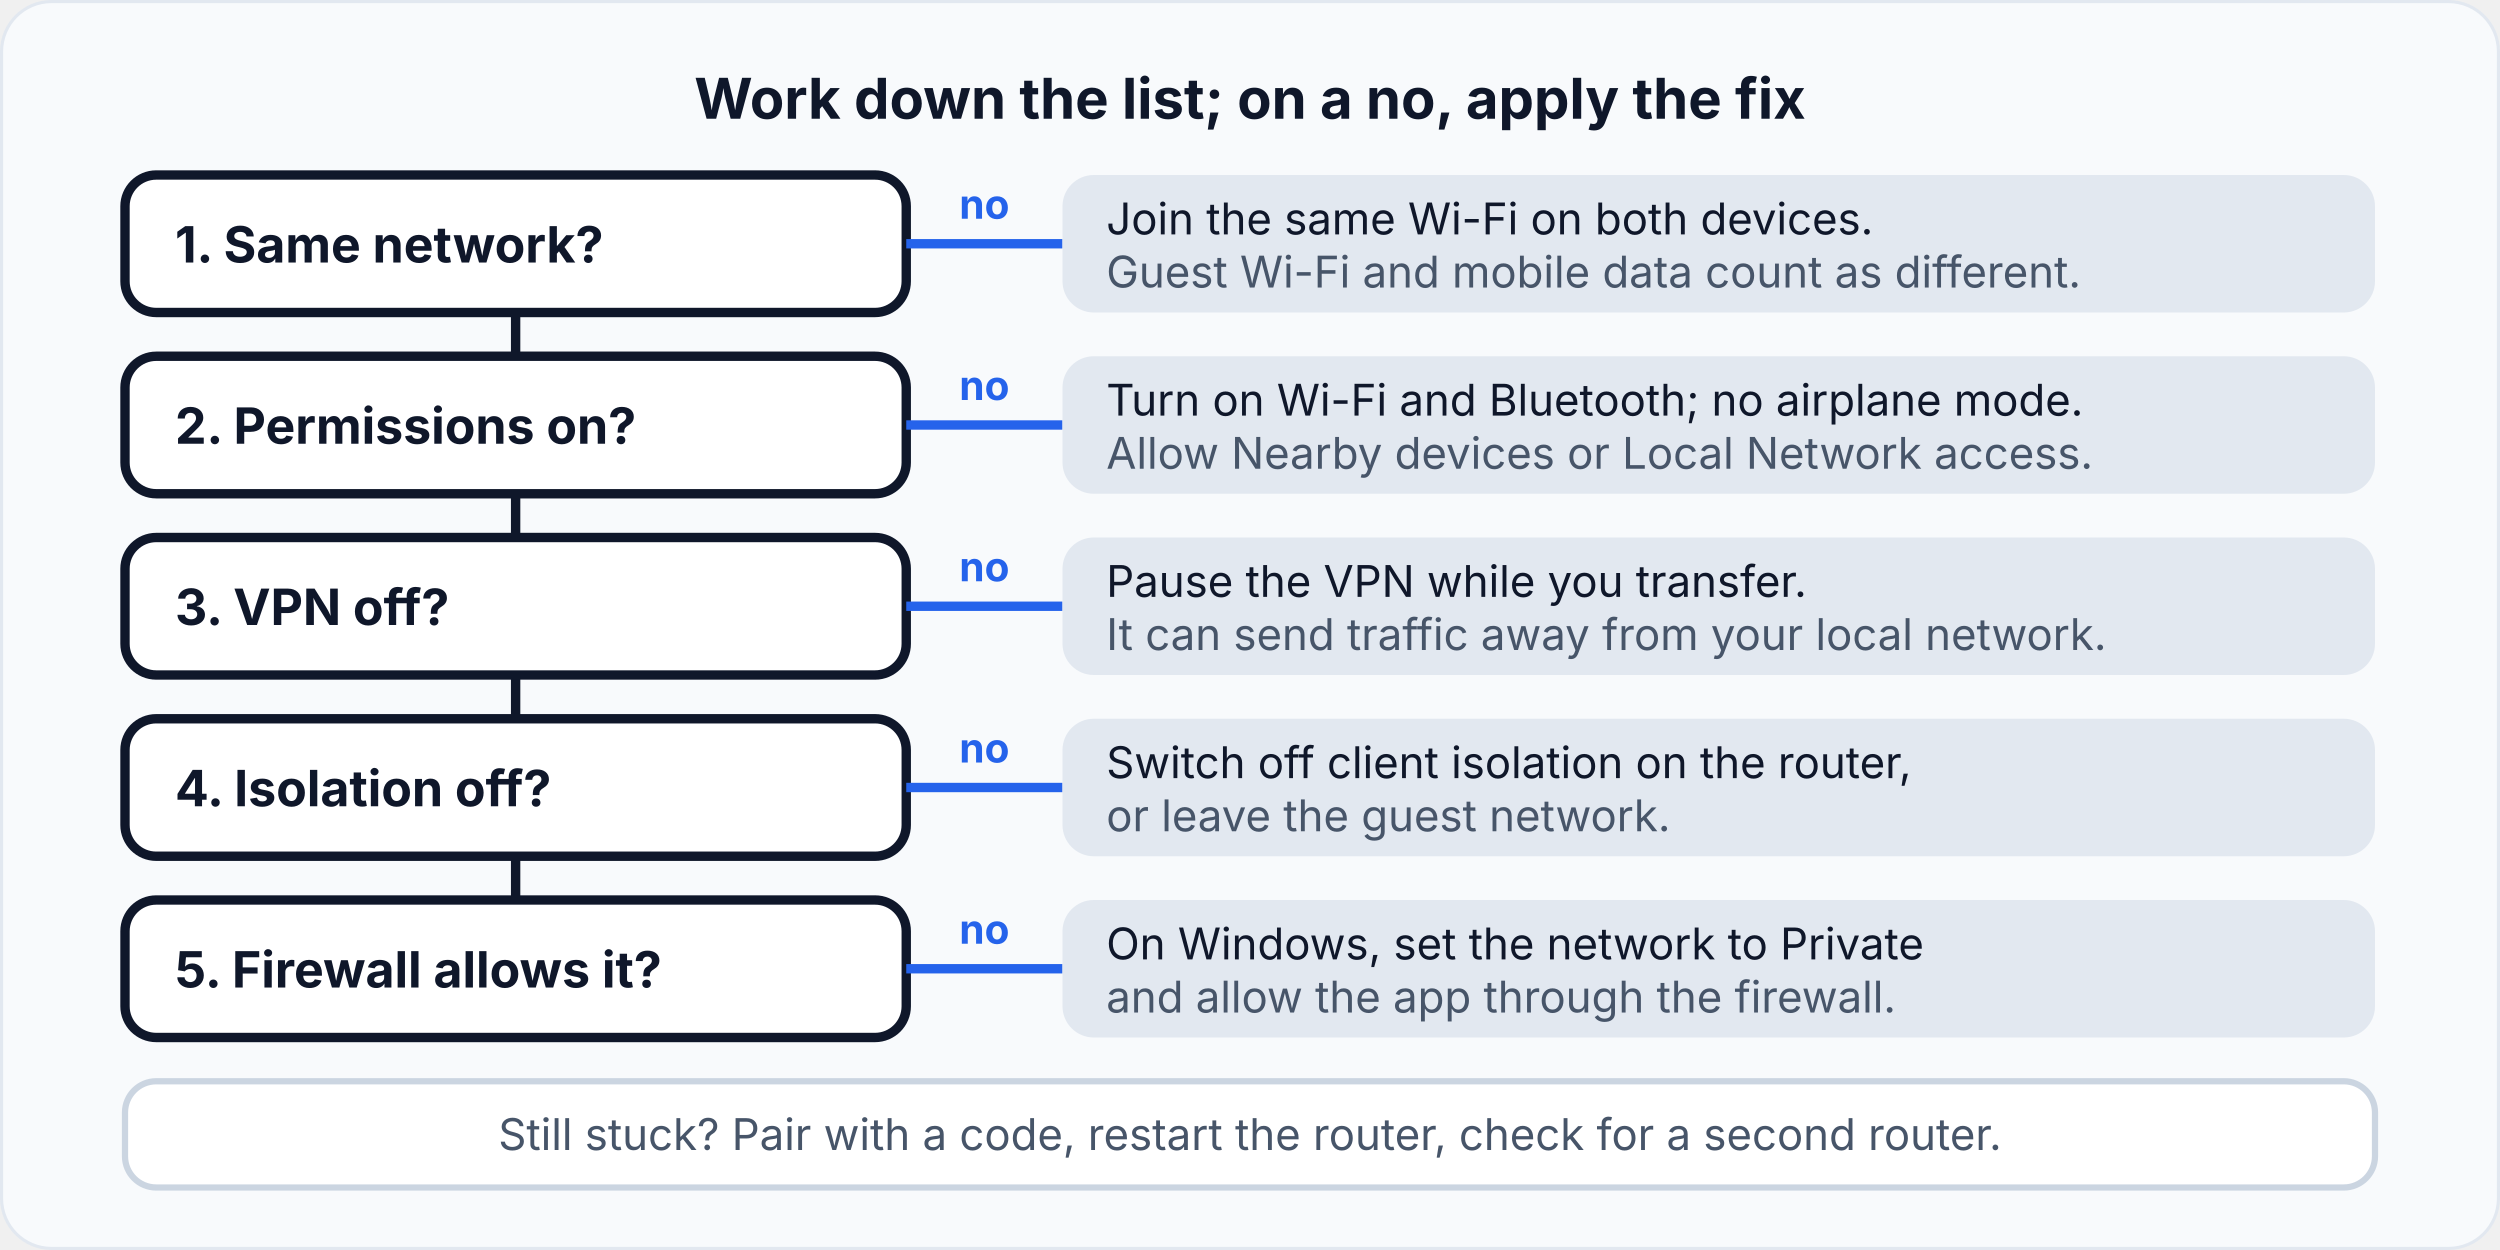
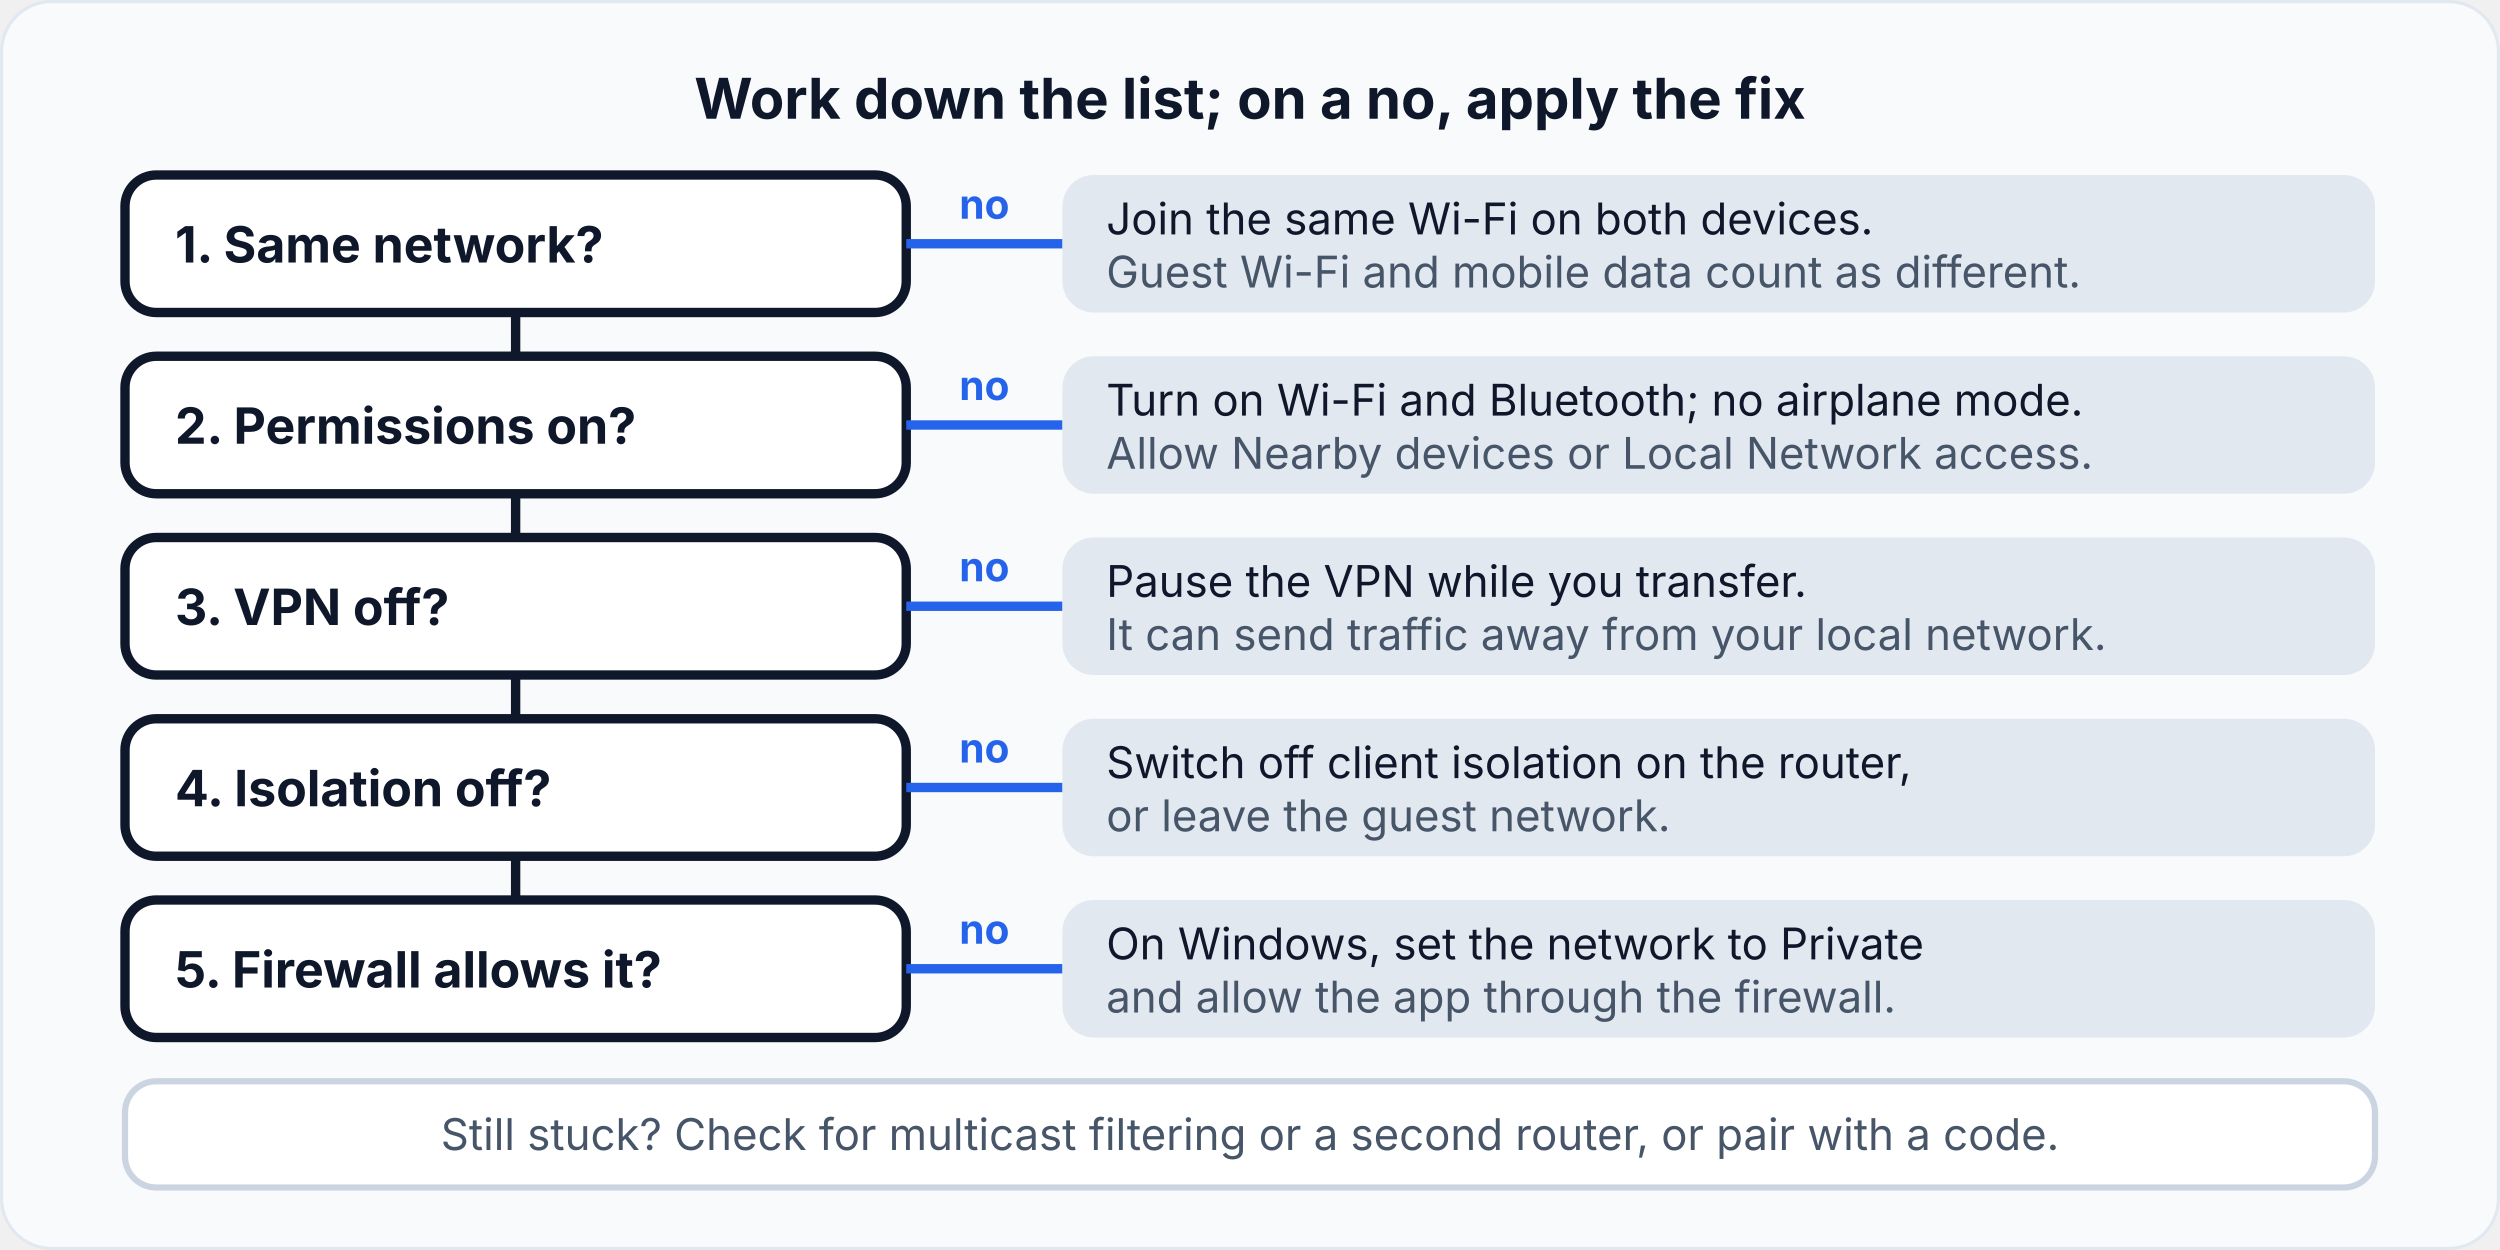
<svg xmlns="http://www.w3.org/2000/svg" viewBox="0 0 800 400" width="800" height="400" role="img" font-family="Urbanist, system-ui, -apple-system, 'Segoe UI', sans-serif">
  <rect x="0.5" y="0.5" width="799" height="399" rx="16" fill="#F8FAFC" stroke="#E2E8F0" />
  <text x="400" y="38" text-anchor="middle" font-size="18" font-weight="700" fill="#0F172A">Work down the list; on a no, apply the fix</text>
  <rect x="40" y="56" width="250" height="44" rx="10" fill="#FFFFFF" stroke="#0F172A" stroke-width="3" />
  <text x="56" y="84" font-size="16" font-weight="700" fill="#0F172A">1. Same network?</text>
  <line x1="290" y1="78" x2="340" y2="78" stroke="#2563EB" stroke-width="3" />
  <text x="315" y="70" text-anchor="middle" font-size="13" font-weight="700" fill="#2563EB">no</text>
  <rect x="340" y="56" width="420" height="44" rx="10" fill="#E2E8F0" />
  <text x="354" y="75" font-size="14" fill="#0F172A">Join the same Wi-Fi on both devices.</text>
  <text x="354" y="92" font-size="14" fill="#475569">Guest Wi-Fi and mobile data count as different.</text>
  <line x1="165" y1="100" x2="165" y2="114" stroke="#0F172A" stroke-width="3" />
  <rect x="40" y="114" width="250" height="44" rx="10" fill="#FFFFFF" stroke="#0F172A" stroke-width="3" />
  <text x="56" y="142" font-size="16" font-weight="700" fill="#0F172A">2. Permissions on?</text>
  <line x1="290" y1="136" x2="340" y2="136" stroke="#2563EB" stroke-width="3" />
  <text x="315" y="128" text-anchor="middle" font-size="13" font-weight="700" fill="#2563EB">no</text>
  <rect x="340" y="114" width="420" height="44" rx="10" fill="#E2E8F0" />
  <text x="354" y="133" font-size="14" fill="#0F172A">Turn on Wi-Fi and Bluetooth; no airplane mode.</text>
  <text x="354" y="150" font-size="14" fill="#475569">Allow Nearby devices or Local Network access.</text>
  <line x1="165" y1="158" x2="165" y2="172" stroke="#0F172A" stroke-width="3" />
  <rect x="40" y="172" width="250" height="44" rx="10" fill="#FFFFFF" stroke="#0F172A" stroke-width="3" />
  <text x="56" y="200" font-size="16" font-weight="700" fill="#0F172A">3. VPN off?</text>
  <line x1="290" y1="194" x2="340" y2="194" stroke="#2563EB" stroke-width="3" />
  <text x="315" y="186" text-anchor="middle" font-size="13" font-weight="700" fill="#2563EB">no</text>
  <rect x="340" y="172" width="420" height="44" rx="10" fill="#E2E8F0" />
  <text x="354" y="191" font-size="14" fill="#0F172A">Pause the VPN while you transfer.</text>
  <text x="354" y="208" font-size="14" fill="#475569">It can send traffic away from your local network.</text>
  <line x1="165" y1="216" x2="165" y2="230" stroke="#0F172A" stroke-width="3" />
  <rect x="40" y="230" width="250" height="44" rx="10" fill="#FFFFFF" stroke="#0F172A" stroke-width="3" />
  <text x="56" y="258" font-size="16" font-weight="700" fill="#0F172A">4. Isolation off?</text>
  <line x1="290" y1="252" x2="340" y2="252" stroke="#2563EB" stroke-width="3" />
  <text x="315" y="244" text-anchor="middle" font-size="13" font-weight="700" fill="#2563EB">no</text>
  <rect x="340" y="230" width="420" height="44" rx="10" fill="#E2E8F0" />
  <text x="354" y="249" font-size="14" fill="#0F172A">Switch off client isolation on the router,</text>
  <text x="354" y="266" font-size="14" fill="#475569">or leave the guest network.</text>
  <line x1="165" y1="274" x2="165" y2="288" stroke="#0F172A" stroke-width="3" />
  <rect x="40" y="288" width="250" height="44" rx="10" fill="#FFFFFF" stroke="#0F172A" stroke-width="3" />
  <text x="56" y="316" font-size="16" font-weight="700" fill="#0F172A">5. Firewall allows it?</text>
  <line x1="290" y1="310" x2="340" y2="310" stroke="#2563EB" stroke-width="3" />
  <text x="315" y="302" text-anchor="middle" font-size="13" font-weight="700" fill="#2563EB">no</text>
  <rect x="340" y="288" width="420" height="44" rx="10" fill="#E2E8F0" />
  <text x="354" y="307" font-size="14" fill="#0F172A">On Windows, set the network to Private</text>
  <text x="354" y="324" font-size="14" fill="#475569">and allow the app through the firewall.</text>
  <rect x="40" y="346" width="720" height="34" rx="10" fill="#FFFFFF" stroke="#CBD5E1" stroke-width="2" />
-   <text x="400" y="368" text-anchor="middle" font-size="14" fill="#475569">Still stuck? Pair with a code, restart the router, check for a second router.</text>
+   <text x="400" y="368" text-anchor="middle" font-size="14" fill="#475569">Still stuck? Check for multicast filtering or a second router, or pair with a code.</text>
</svg>
